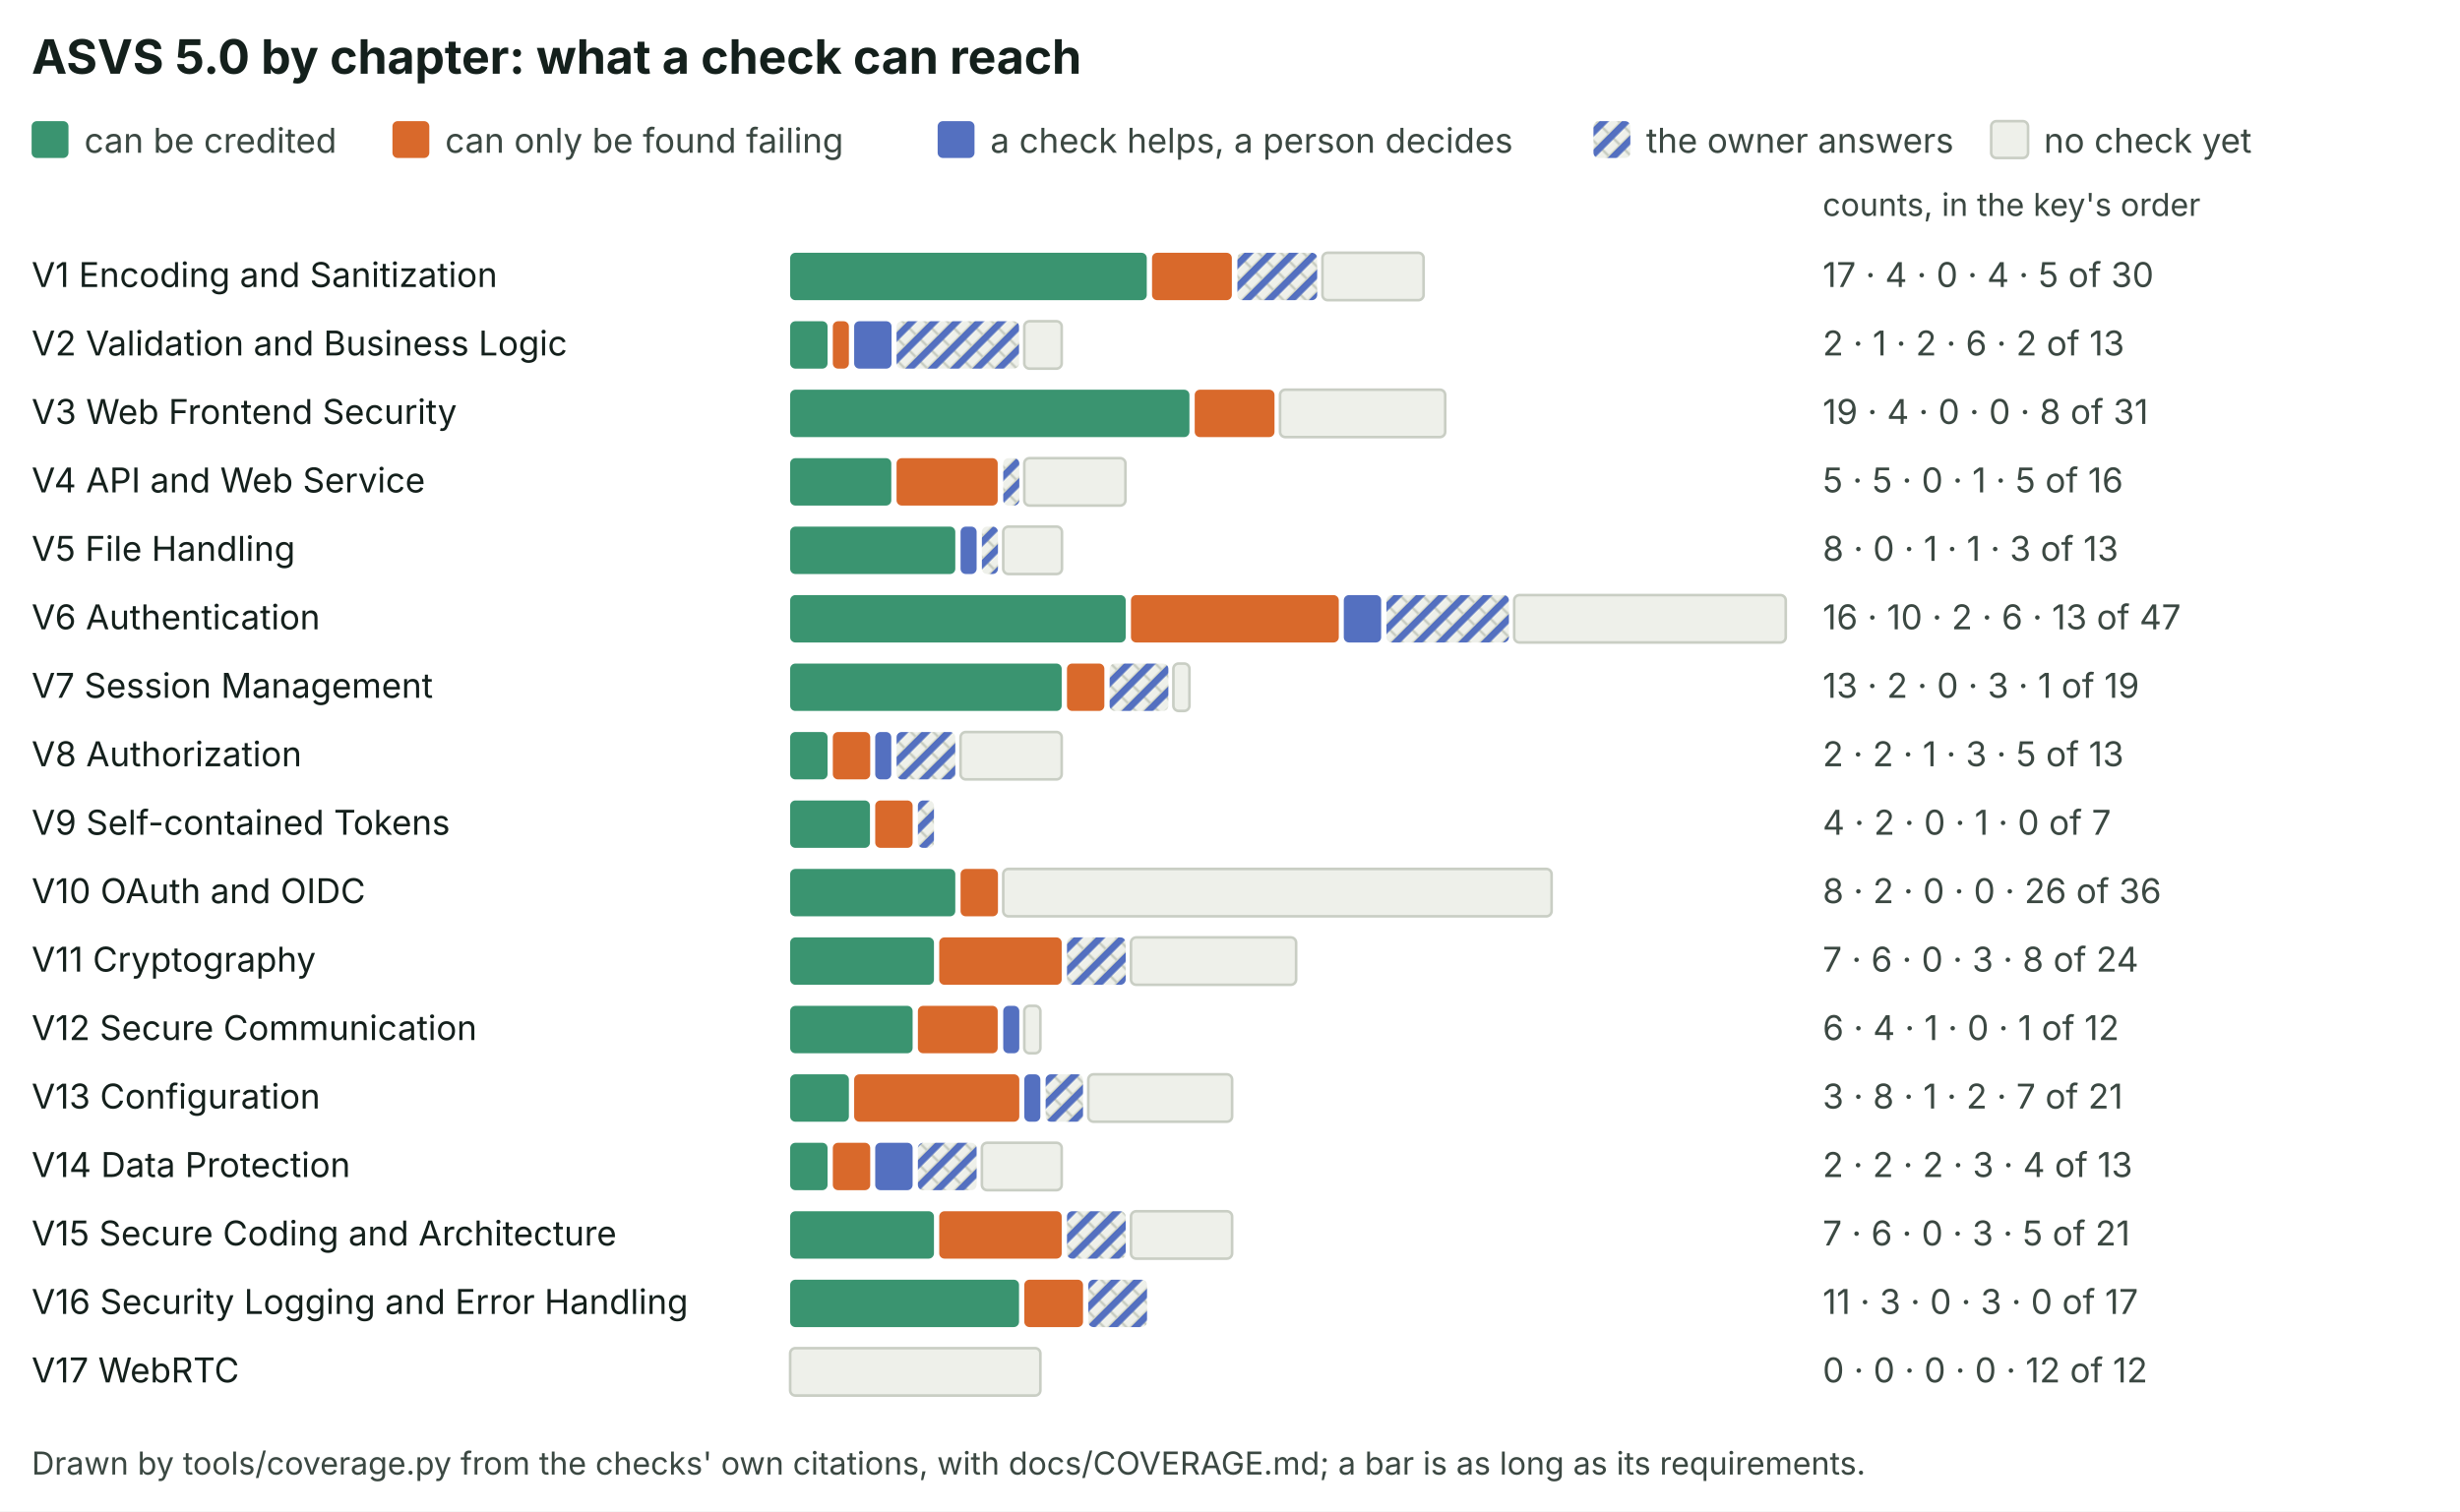
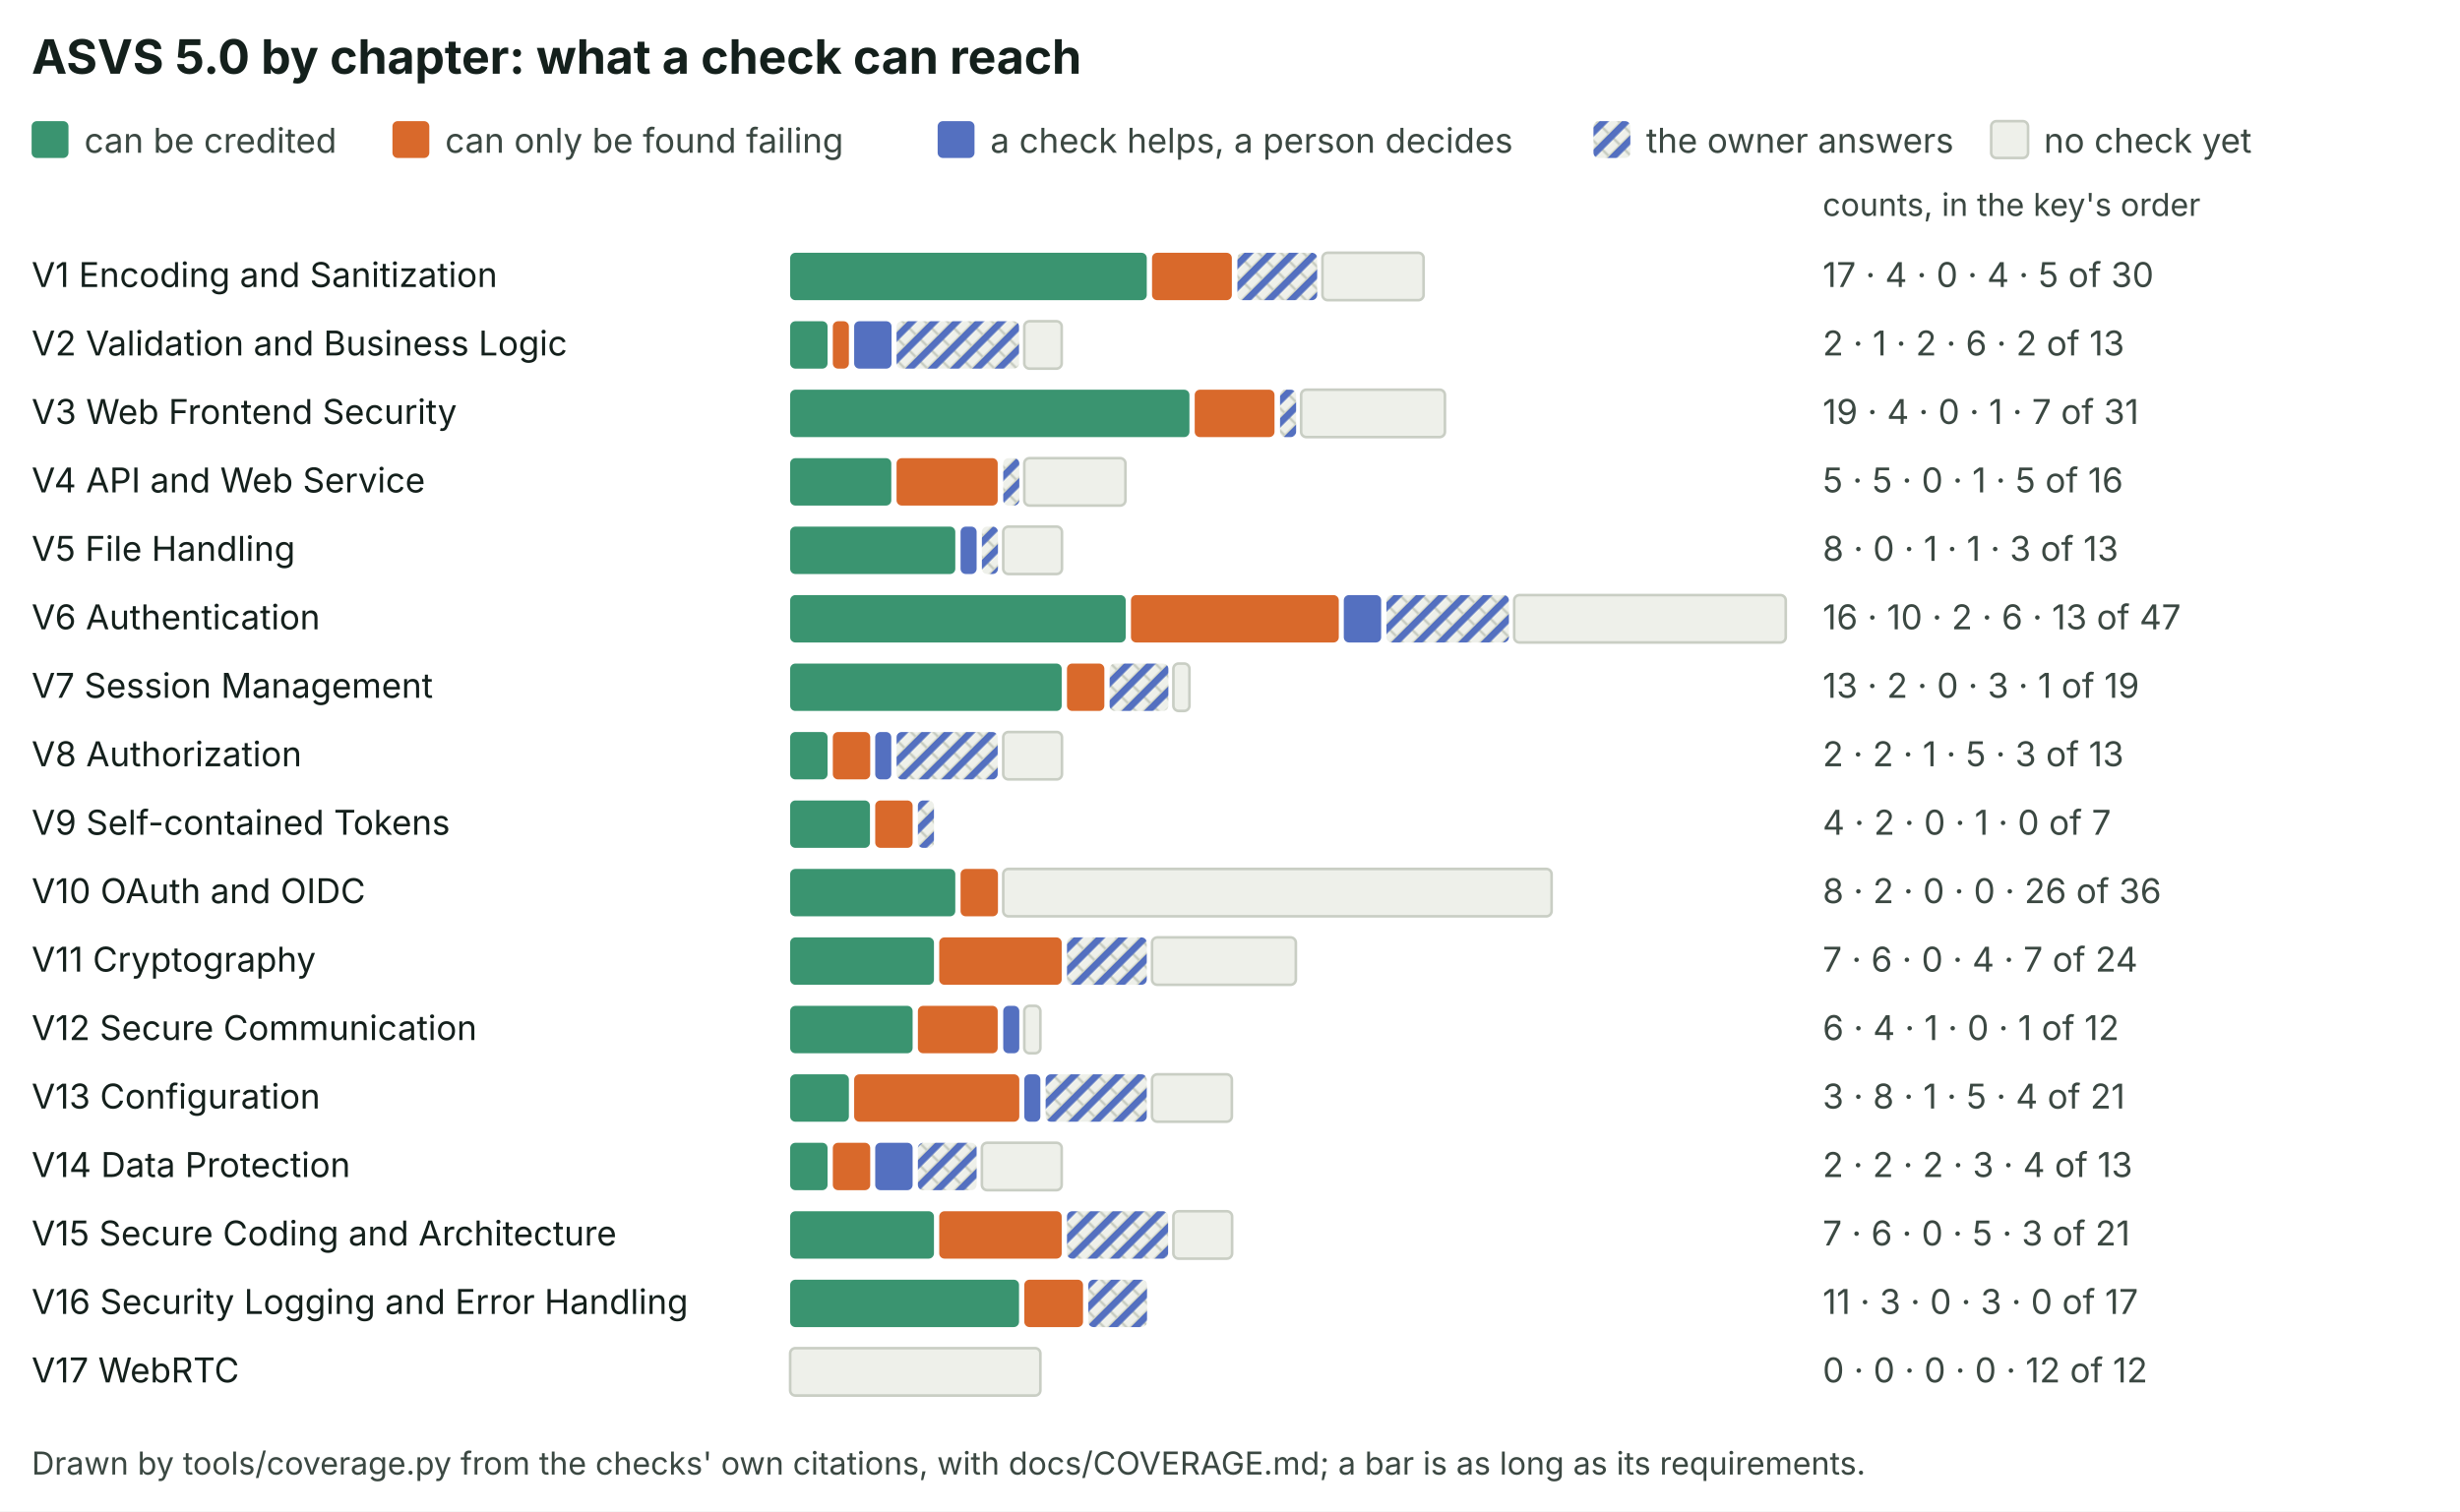
<svg xmlns="http://www.w3.org/2000/svg" viewBox="0 0 934 574" width="934" height="574" role="img" aria-labelledby="t d" font-family="Atkinson Hyperlegible, -apple-system, Segoe UI, sans-serif">
  <style>.bg{fill:#FFFFFF}.ink{fill:#14201C}.soft{fill:#3B4842}.none{fill:#EEF0EA;stroke:#C9CEC4}@media (prefers-color-scheme: dark){.bg{fill:#14201C}.ink{fill:#F3F4EF}.soft{fill:#C9CEC4}.none{fill:#182A23;stroke:#3B4842}}</style>
  <defs>
    <pattern id="owner" width="6" height="6" patternUnits="userSpaceOnUse" patternTransform="rotate(45)">
      <rect class="none" width="6" height="6" />
      <rect width="2.5" height="6" fill="#5470C0" />
    </pattern>
  </defs>
  <rect class="bg" width="934" height="574" />
  <text class="ink" x="12" y="28" font-size="18" font-weight="700">ASVS 5.0 by chapter: what a check can reach</text>
  <rect fill="#3A9470" x="12" y="46" width="14" height="14" rx="2" />
  <text class="soft" x="32" y="58" font-size="13">can be credited</text>
  <rect fill="#D9692B" x="149" y="46" width="14" height="14" rx="2" />
  <text class="soft" x="169" y="58" font-size="13">can only be found failing</text>
  <rect fill="#5470C0" x="356" y="46" width="14" height="14" rx="2" />
  <text class="soft" x="376" y="58" font-size="13">a check helps, a person decides</text>
  <rect fill="url(#owner)" x="605" y="46" width="14" height="14" rx="2" />
  <text class="soft" x="625" y="58" font-size="13">the owner answers</text>
  <rect class="none" x="756" y="46" width="14" height="14" rx="2" />
  <text class="soft" x="776" y="58" font-size="13">no check yet</text>
  <text class="soft" x="692" y="82" font-size="12">counts, in the key's order</text>
  <text class="ink" x="12" y="109" font-size="13">V1 Encoding and Sanitization</text>
  <rect fill="#3A9470" x="300.0" y="96" width="135.4" height="18" rx="2" />
  <rect fill="#D9692B" x="437.4" y="96" width="30.3" height="18" rx="2" />
  <rect fill="url(#owner)" x="469.8" y="96" width="30.3" height="18" rx="2" />
  <rect class="none" x="502.1" y="96" width="38.4" height="18" rx="2" />
  <text class="soft" x="692" y="109" font-size="13">17 · 4 · 0 · 4 · 5  of 30</text>
  <text class="ink" x="12" y="135" font-size="13">V2 Validation and Business Logic</text>
  <rect fill="#3A9470" x="300.0" y="122" width="14.2" height="18" rx="2" />
  <rect fill="#D9692B" x="316.2" y="122" width="6.1" height="18" rx="2" />
  <rect fill="#5470C0" x="324.3" y="122" width="14.2" height="18" rx="2" />
  <rect fill="url(#owner)" x="340.4" y="122" width="46.5" height="18" rx="2" />
  <rect class="none" x="388.9" y="122" width="14.2" height="18" rx="2" />
  <text class="soft" x="692" y="135" font-size="13">2 · 1 · 2 · 6 · 2  of 13</text>
  <text class="ink" x="12" y="161" font-size="13">V3 Web Frontend Security</text>
  <rect fill="#3A9470" x="300.0" y="148" width="151.6" height="18" rx="2" />
  <rect fill="#D9692B" x="453.6" y="148" width="30.3" height="18" rx="2" />
-   <rect class="none" x="486.0" y="148" width="62.7" height="18" rx="2" />
-   <text class="soft" x="692" y="161" font-size="13">19 · 4 · 0 · 0 · 8  of 31</text>
+   <rect fill="url(#owner)" x="486.0" y="148" width="6.1" height="18" rx="2" />
+   <rect class="none" x="494.0" y="148" width="54.6" height="18" rx="2" />
+   <text class="soft" x="692" y="161" font-size="13">19 · 4 · 0 · 1 · 7  of 31</text>
  <text class="ink" x="12" y="187" font-size="13">V4 API and Web Service</text>
  <rect fill="#3A9470" x="300.0" y="174" width="38.4" height="18" rx="2" />
  <rect fill="#D9692B" x="340.4" y="174" width="38.4" height="18" rx="2" />
  <rect fill="url(#owner)" x="380.9" y="174" width="6.1" height="18" rx="2" />
  <rect class="none" x="388.9" y="174" width="38.4" height="18" rx="2" />
  <text class="soft" x="692" y="187" font-size="13">5 · 5 · 0 · 1 · 5  of 16</text>
  <text class="ink" x="12" y="213" font-size="13">V5 File Handling</text>
  <rect fill="#3A9470" x="300.0" y="200" width="62.7" height="18" rx="2" />
  <rect fill="#5470C0" x="364.7" y="200" width="6.1" height="18" rx="2" />
  <rect fill="url(#owner)" x="372.8" y="200" width="6.1" height="18" rx="2" />
  <rect class="none" x="380.9" y="200" width="22.3" height="18" rx="2" />
  <text class="soft" x="692" y="213" font-size="13">8 · 0 · 1 · 1 · 3  of 13</text>
  <text class="ink" x="12" y="239" font-size="13">V6 Authentication</text>
  <rect fill="#3A9470" x="300.0" y="226" width="127.4" height="18" rx="2" />
  <rect fill="#D9692B" x="429.4" y="226" width="78.9" height="18" rx="2" />
  <rect fill="#5470C0" x="510.2" y="226" width="14.2" height="18" rx="2" />
  <rect fill="url(#owner)" x="526.4" y="226" width="46.5" height="18" rx="2" />
  <rect class="none" x="574.9" y="226" width="103.1" height="18" rx="2" />
  <text class="soft" x="692" y="239" font-size="13">16 · 10 · 2 · 6 · 13  of 47</text>
  <text class="ink" x="12" y="265" font-size="13">V7 Session Management</text>
  <rect fill="#3A9470" x="300.0" y="252" width="103.1" height="18" rx="2" />
  <rect fill="#D9692B" x="405.1" y="252" width="14.2" height="18" rx="2" />
  <rect fill="url(#owner)" x="421.3" y="252" width="22.3" height="18" rx="2" />
  <rect class="none" x="445.5" y="252" width="6.1" height="18" rx="2" />
  <text class="soft" x="692" y="265" font-size="13">13 · 2 · 0 · 3 · 1  of 19</text>
  <text class="ink" x="12" y="291" font-size="13">V8 Authorization</text>
  <rect fill="#3A9470" x="300.0" y="278" width="14.2" height="18" rx="2" />
  <rect fill="#D9692B" x="316.2" y="278" width="14.2" height="18" rx="2" />
  <rect fill="#5470C0" x="332.3" y="278" width="6.1" height="18" rx="2" />
-   <rect fill="url(#owner)" x="340.4" y="278" width="22.3" height="18" rx="2" />
-   <rect class="none" x="364.7" y="278" width="38.4" height="18" rx="2" />
-   <text class="soft" x="692" y="291" font-size="13">2 · 2 · 1 · 3 · 5  of 13</text>
+   <rect fill="url(#owner)" x="340.4" y="278" width="38.4" height="18" rx="2" />
+   <rect class="none" x="380.9" y="278" width="22.3" height="18" rx="2" />
+   <text class="soft" x="692" y="291" font-size="13">2 · 2 · 1 · 5 · 3  of 13</text>
  <text class="ink" x="12" y="317" font-size="13">V9 Self-contained Tokens</text>
  <rect fill="#3A9470" x="300.0" y="304" width="30.3" height="18" rx="2" />
  <rect fill="#D9692B" x="332.3" y="304" width="14.2" height="18" rx="2" />
  <rect fill="url(#owner)" x="348.5" y="304" width="6.1" height="18" rx="2" />
  <text class="soft" x="692" y="317" font-size="13">4 · 2 · 0 · 1 · 0  of 7</text>
  <text class="ink" x="12" y="343" font-size="13">V10 OAuth and OIDC</text>
  <rect fill="#3A9470" x="300.0" y="330" width="62.7" height="18" rx="2" />
  <rect fill="#D9692B" x="364.7" y="330" width="14.2" height="18" rx="2" />
  <rect class="none" x="380.9" y="330" width="208.2" height="18" rx="2" />
  <text class="soft" x="692" y="343" font-size="13">8 · 2 · 0 · 0 · 26  of 36</text>
  <text class="ink" x="12" y="369" font-size="13">V11 Cryptography</text>
  <rect fill="#3A9470" x="300.0" y="356" width="54.6" height="18" rx="2" />
  <rect fill="#D9692B" x="356.6" y="356" width="46.5" height="18" rx="2" />
-   <rect fill="url(#owner)" x="405.1" y="356" width="22.3" height="18" rx="2" />
-   <rect class="none" x="429.4" y="356" width="62.7" height="18" rx="2" />
-   <text class="soft" x="692" y="369" font-size="13">7 · 6 · 0 · 3 · 8  of 24</text>
+   <rect fill="url(#owner)" x="405.1" y="356" width="30.3" height="18" rx="2" />
+   <rect class="none" x="437.4" y="356" width="54.6" height="18" rx="2" />
+   <text class="soft" x="692" y="369" font-size="13">7 · 6 · 0 · 4 · 7  of 24</text>
  <text class="ink" x="12" y="395" font-size="13">V12 Secure Communication</text>
  <rect fill="#3A9470" x="300.0" y="382" width="46.5" height="18" rx="2" />
  <rect fill="#D9692B" x="348.5" y="382" width="30.3" height="18" rx="2" />
  <rect fill="#5470C0" x="380.9" y="382" width="6.1" height="18" rx="2" />
  <rect class="none" x="388.9" y="382" width="6.1" height="18" rx="2" />
  <text class="soft" x="692" y="395" font-size="13">6 · 4 · 1 · 0 · 1  of 12</text>
  <text class="ink" x="12" y="421" font-size="13">V13 Configuration</text>
  <rect fill="#3A9470" x="300.0" y="408" width="22.3" height="18" rx="2" />
  <rect fill="#D9692B" x="324.3" y="408" width="62.7" height="18" rx="2" />
  <rect fill="#5470C0" x="388.9" y="408" width="6.1" height="18" rx="2" />
-   <rect fill="url(#owner)" x="397.0" y="408" width="14.2" height="18" rx="2" />
-   <rect class="none" x="413.2" y="408" width="54.6" height="18" rx="2" />
-   <text class="soft" x="692" y="421" font-size="13">3 · 8 · 1 · 2 · 7  of 21</text>
+   <rect fill="url(#owner)" x="397.0" y="408" width="38.4" height="18" rx="2" />
+   <rect class="none" x="437.4" y="408" width="30.3" height="18" rx="2" />
+   <text class="soft" x="692" y="421" font-size="13">3 · 8 · 1 · 5 · 4  of 21</text>
  <text class="ink" x="12" y="447" font-size="13">V14 Data Protection</text>
  <rect fill="#3A9470" x="300.0" y="434" width="14.2" height="18" rx="2" />
  <rect fill="#D9692B" x="316.2" y="434" width="14.2" height="18" rx="2" />
  <rect fill="#5470C0" x="332.3" y="434" width="14.2" height="18" rx="2" />
  <rect fill="url(#owner)" x="348.5" y="434" width="22.3" height="18" rx="2" />
  <rect class="none" x="372.8" y="434" width="30.3" height="18" rx="2" />
  <text class="soft" x="692" y="447" font-size="13">2 · 2 · 2 · 3 · 4  of 13</text>
  <text class="ink" x="12" y="473" font-size="13">V15 Secure Coding and Architecture</text>
  <rect fill="#3A9470" x="300.0" y="460" width="54.6" height="18" rx="2" />
  <rect fill="#D9692B" x="356.6" y="460" width="46.5" height="18" rx="2" />
-   <rect fill="url(#owner)" x="405.1" y="460" width="22.3" height="18" rx="2" />
-   <rect class="none" x="429.4" y="460" width="38.4" height="18" rx="2" />
-   <text class="soft" x="692" y="473" font-size="13">7 · 6 · 0 · 3 · 5  of 21</text>
+   <rect fill="url(#owner)" x="405.1" y="460" width="38.4" height="18" rx="2" />
+   <rect class="none" x="445.5" y="460" width="22.3" height="18" rx="2" />
+   <text class="soft" x="692" y="473" font-size="13">7 · 6 · 0 · 5 · 3  of 21</text>
  <text class="ink" x="12" y="499" font-size="13">V16 Security Logging and Error Handling</text>
  <rect fill="#3A9470" x="300.0" y="486" width="86.9" height="18" rx="2" />
  <rect fill="#D9692B" x="388.9" y="486" width="22.3" height="18" rx="2" />
  <rect fill="url(#owner)" x="413.2" y="486" width="22.3" height="18" rx="2" />
  <text class="soft" x="692" y="499" font-size="13">11 · 3 · 0 · 3 · 0  of 17</text>
  <text class="ink" x="12" y="525" font-size="13">V17 WebRTC</text>
  <rect class="none" x="300.0" y="512" width="95.0" height="18" rx="2" />
  <text class="soft" x="692" y="525" font-size="13">0 · 0 · 0 · 0 · 12  of 12</text>
  <text class="soft" x="12" y="560" font-size="12">Drawn by tools/coverage.py from the checks' own citations, with docs/COVERAGE.md; a bar is as long as its requirements.</text>
</svg>
